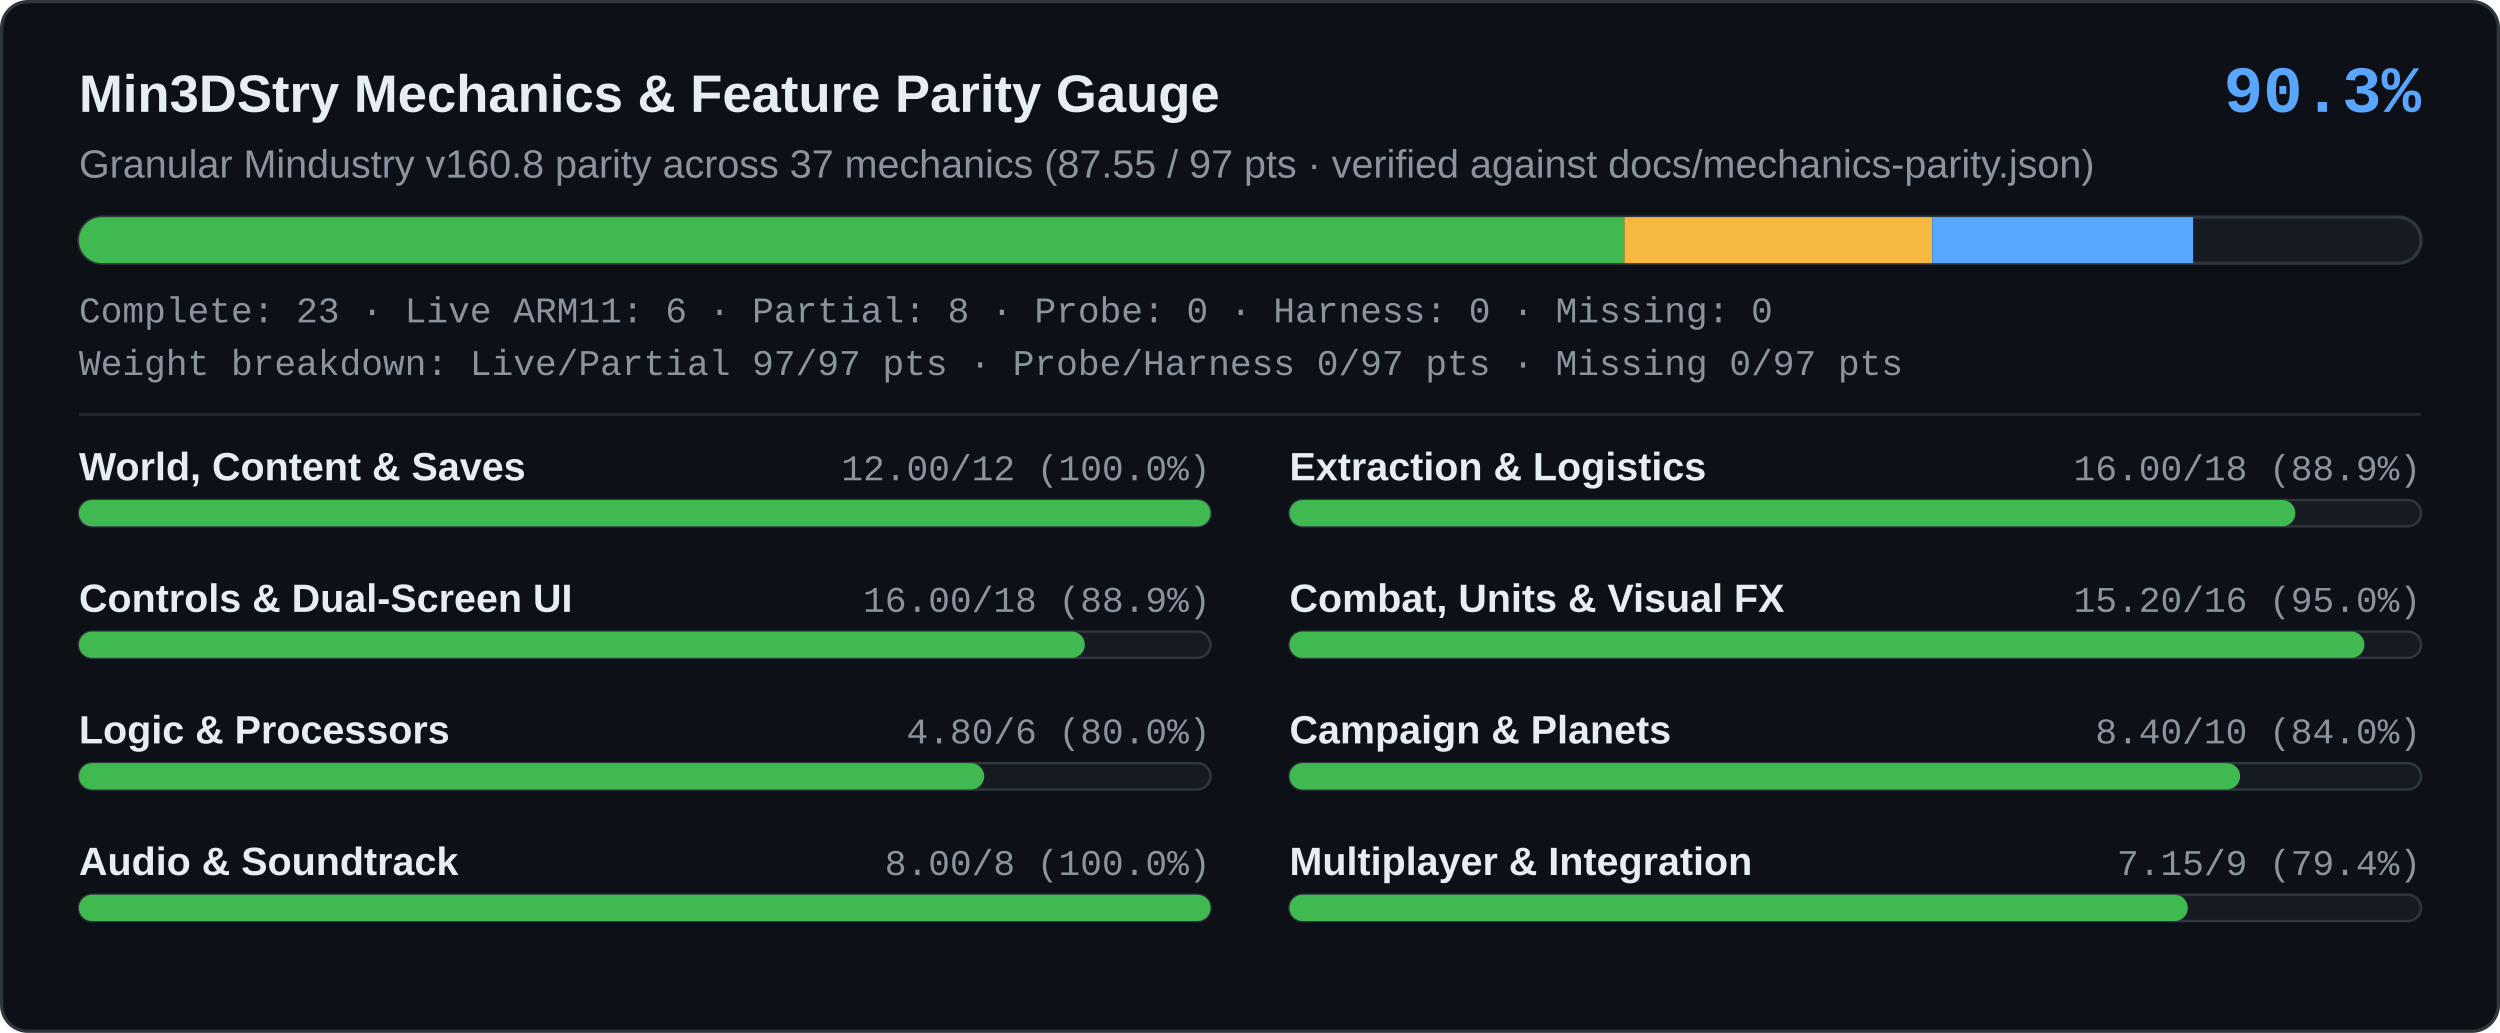
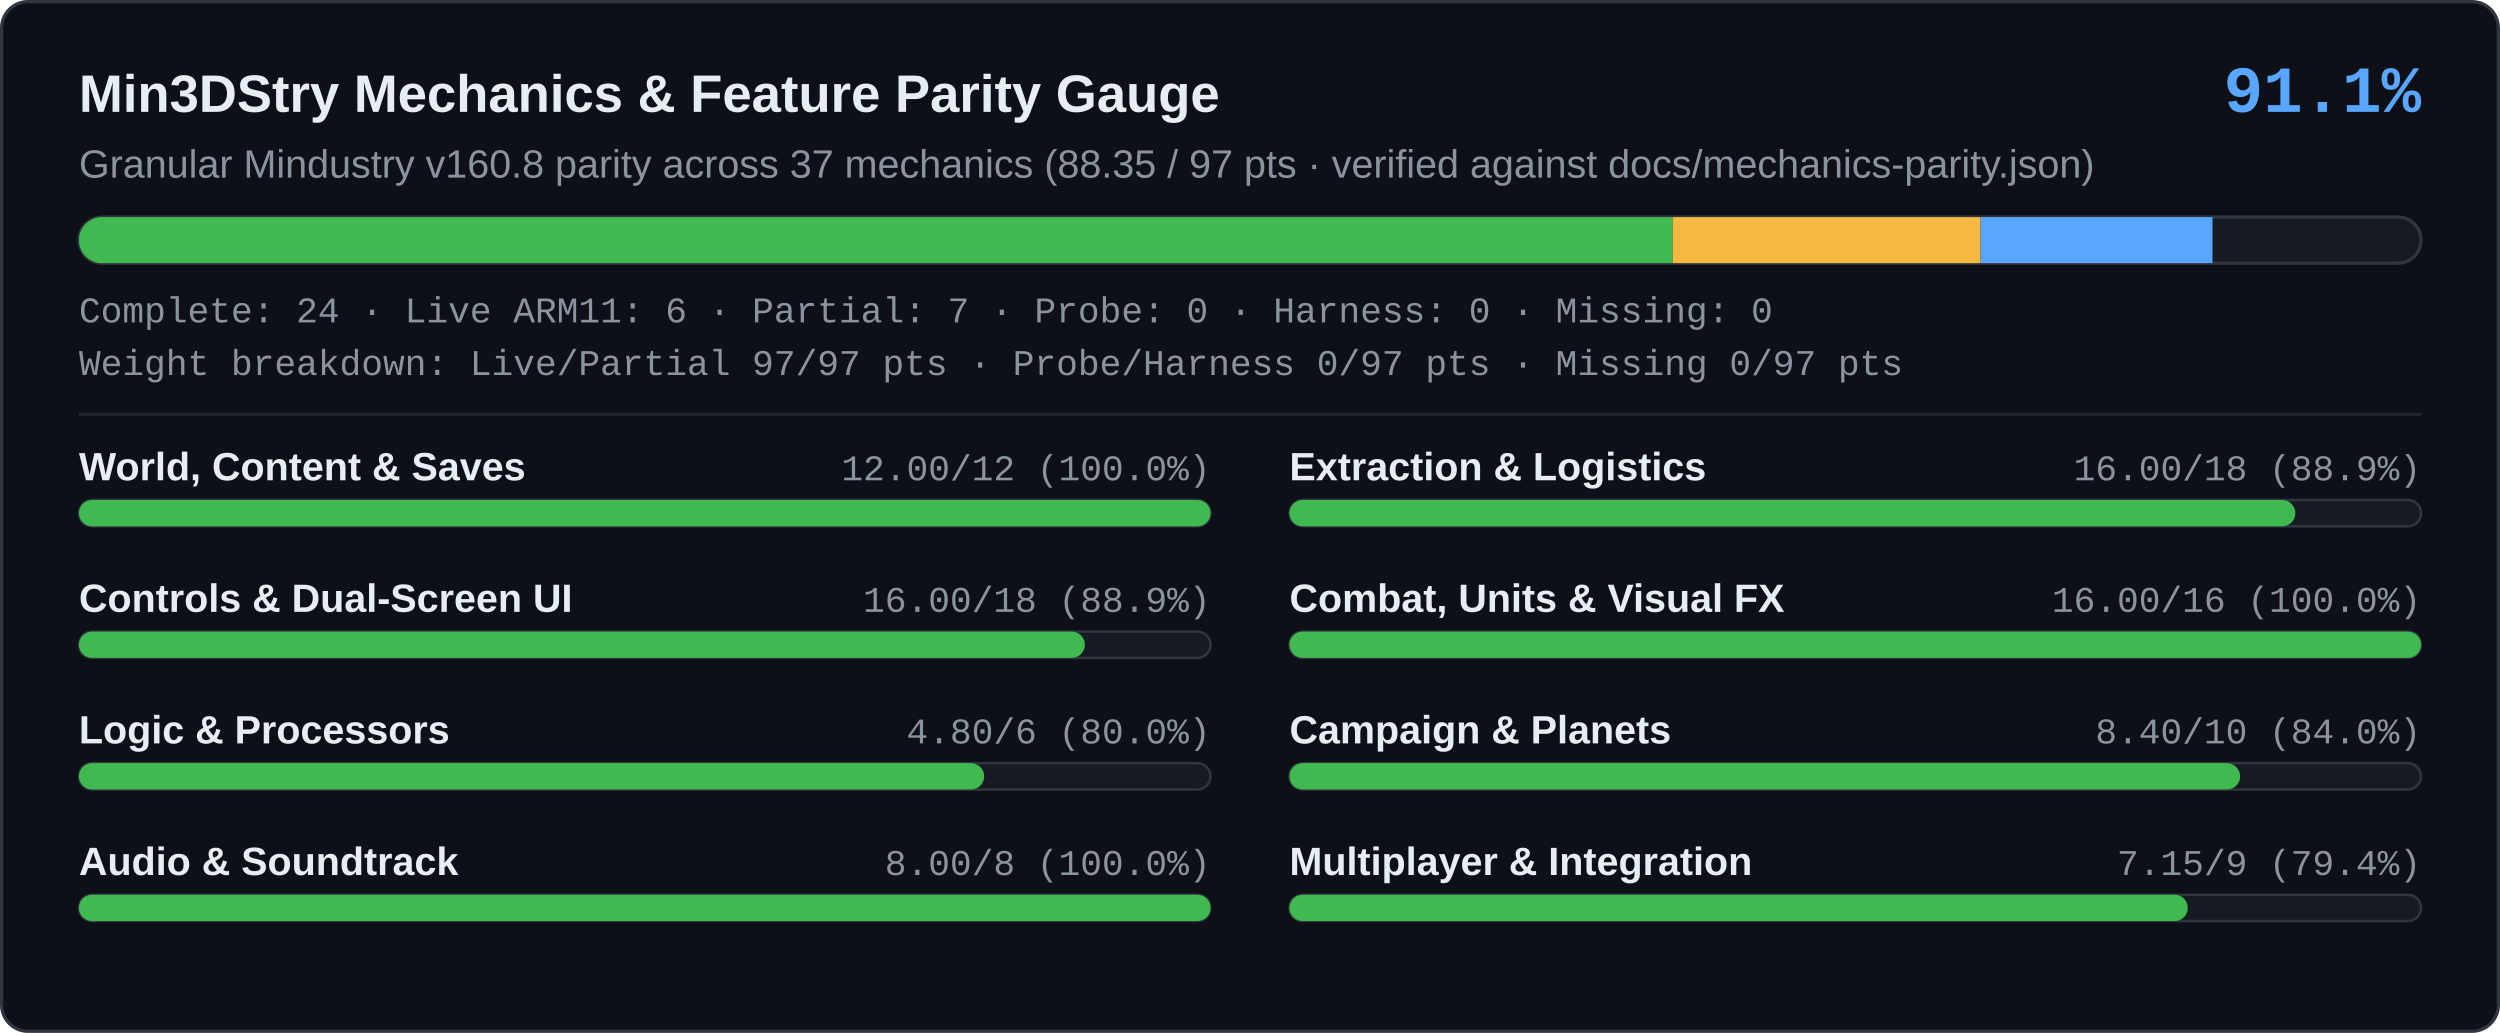
- <svg xmlns="http://www.w3.org/2000/svg" width="760" height="314" viewBox="0 0 760 314" role="img" aria-label="Min3DStry Mechanics &amp; Feature Parity 90.3%">
+ <svg xmlns="http://www.w3.org/2000/svg" width="760" height="314" viewBox="0 0 760 314" role="img" aria-label="Min3DStry Mechanics &amp; Feature Parity 91.1%">
  <defs>
    <clipPath id="mechBarClip">
      <rect x="24" y="66" width="712" height="14" rx="7" />
    </clipPath>
  </defs>
  <rect x="0.5" y="0.5" width="759" height="313" rx="8" fill="#0d1117" stroke="#30363d" />
  <text x="24" y="34" fill="#e6edf3" font-family="Segoe UI, Ubuntu, Arial, sans-serif" font-size="16" font-weight="700">Min3DStry Mechanics &amp; Feature Parity Gauge</text>
-   <text x="736" y="34" text-anchor="end" fill="#58a6ff" font-family="Consolas, Liberation Mono, monospace" font-size="20" font-weight="700">90.3%</text>
-   <text x="24" y="54" fill="#8b949e" font-family="Segoe UI, Ubuntu, Arial, sans-serif" font-size="12">Granular Mindustry v160.8 parity across 37 mechanics (87.55 / 97 pts · verified against docs/mechanics-parity.json)</text>
+   <text x="736" y="34" text-anchor="end" fill="#58a6ff" font-family="Consolas, Liberation Mono, monospace" font-size="20" font-weight="700">91.1%</text>
+   <text x="24" y="54" fill="#8b949e" font-family="Segoe UI, Ubuntu, Arial, sans-serif" font-size="12">Granular Mindustry v160.8 parity across 37 mechanics (88.35 / 97 pts · verified against docs/mechanics-parity.json)</text>
  <rect x="24" y="66" width="712" height="14" rx="7" fill="#161b22" stroke="#30363d" />
  <g clip-path="url(#mechBarClip)">
-     <rect x="24.0" y="66" width="469.8" height="14" fill="#3fb950" />
-     <rect x="493.8" y="66" width="93.6" height="14" fill="#f5b841" />
-     <rect x="587.4" y="66" width="79.3" height="14" fill="#58a6ff" />
+     <rect x="24.0" y="66" width="484.5" height="14" fill="#3fb950" />
+     <rect x="508.5" y="66" width="93.6" height="14" fill="#f5b841" />
+     <rect x="602.1" y="66" width="70.5" height="14" fill="#58a6ff" />
  </g>
-   <text x="24" y="98" fill="#8b949e" font-family="Consolas, Liberation Mono, monospace" font-size="11">Complete: 23  ·  Live ARM11: 6  ·  Partial: 8  ·  Probe: 0  ·  Harness: 0  ·  Missing: 0</text>
+   <text x="24" y="98" fill="#8b949e" font-family="Consolas, Liberation Mono, monospace" font-size="11">Complete: 24  ·  Live ARM11: 6  ·  Partial: 7  ·  Probe: 0  ·  Harness: 0  ·  Missing: 0</text>
  <text x="24" y="114" fill="#8b949e" font-family="Consolas, Liberation Mono, monospace" font-size="11">Weight breakdown:  Live/Partial 97/97 pts  ·  Probe/Harness 0/97 pts  ·  Missing 0/97 pts</text>
  <line x1="24" y1="126" x2="736" y2="126" stroke="#21262d" stroke-width="1" />
  <text x="24" y="146" fill="#e6edf3" font-family="Segoe UI, Ubuntu, Arial, sans-serif" font-size="12" font-weight="600">World, Content &amp; Saves</text>
  <text x="368" y="146" text-anchor="end" fill="#8b949e" font-family="Consolas, Liberation Mono, monospace" font-size="11">12.00/12 (100.0%)</text>
  <rect x="24" y="152" width="344" height="8" rx="4" fill="#161b22" stroke="#30363d" stroke-width="0.75" />
  <rect x="24" y="152" width="344.0" height="8" rx="4" fill="#3fb950" />
  <text x="392" y="146" fill="#e6edf3" font-family="Segoe UI, Ubuntu, Arial, sans-serif" font-size="12" font-weight="600">Extraction &amp; Logistics</text>
  <text x="736" y="146" text-anchor="end" fill="#8b949e" font-family="Consolas, Liberation Mono, monospace" font-size="11">16.00/18 (88.9%)</text>
  <rect x="392" y="152" width="344" height="8" rx="4" fill="#161b22" stroke="#30363d" stroke-width="0.75" />
  <rect x="392" y="152" width="305.8" height="8" rx="4" fill="#3fb950" />
  <text x="24" y="186" fill="#e6edf3" font-family="Segoe UI, Ubuntu, Arial, sans-serif" font-size="12" font-weight="600">Controls &amp; Dual-Screen UI</text>
  <text x="368" y="186" text-anchor="end" fill="#8b949e" font-family="Consolas, Liberation Mono, monospace" font-size="11">16.00/18 (88.9%)</text>
  <rect x="24" y="192" width="344" height="8" rx="4" fill="#161b22" stroke="#30363d" stroke-width="0.75" />
  <rect x="24" y="192" width="305.8" height="8" rx="4" fill="#3fb950" />
  <text x="392" y="186" fill="#e6edf3" font-family="Segoe UI, Ubuntu, Arial, sans-serif" font-size="12" font-weight="600">Combat, Units &amp; Visual FX</text>
-   <text x="736" y="186" text-anchor="end" fill="#8b949e" font-family="Consolas, Liberation Mono, monospace" font-size="11">15.20/16 (95.0%)</text>
+   <text x="736" y="186" text-anchor="end" fill="#8b949e" font-family="Consolas, Liberation Mono, monospace" font-size="11">16.00/16 (100.0%)</text>
  <rect x="392" y="192" width="344" height="8" rx="4" fill="#161b22" stroke="#30363d" stroke-width="0.75" />
-   <rect x="392" y="192" width="326.8" height="8" rx="4" fill="#3fb950" />
+   <rect x="392" y="192" width="344.0" height="8" rx="4" fill="#3fb950" />
  <text x="24" y="226" fill="#e6edf3" font-family="Segoe UI, Ubuntu, Arial, sans-serif" font-size="12" font-weight="600">Logic &amp; Processors</text>
  <text x="368" y="226" text-anchor="end" fill="#8b949e" font-family="Consolas, Liberation Mono, monospace" font-size="11">4.80/6 (80.0%)</text>
  <rect x="24" y="232" width="344" height="8" rx="4" fill="#161b22" stroke="#30363d" stroke-width="0.75" />
  <rect x="24" y="232" width="275.2" height="8" rx="4" fill="#3fb950" />
  <text x="392" y="226" fill="#e6edf3" font-family="Segoe UI, Ubuntu, Arial, sans-serif" font-size="12" font-weight="600">Campaign &amp; Planets</text>
  <text x="736" y="226" text-anchor="end" fill="#8b949e" font-family="Consolas, Liberation Mono, monospace" font-size="11">8.40/10 (84.0%)</text>
  <rect x="392" y="232" width="344" height="8" rx="4" fill="#161b22" stroke="#30363d" stroke-width="0.75" />
  <rect x="392" y="232" width="289.0" height="8" rx="4" fill="#3fb950" />
  <text x="24" y="266" fill="#e6edf3" font-family="Segoe UI, Ubuntu, Arial, sans-serif" font-size="12" font-weight="600">Audio &amp; Soundtrack</text>
  <text x="368" y="266" text-anchor="end" fill="#8b949e" font-family="Consolas, Liberation Mono, monospace" font-size="11">8.00/8 (100.0%)</text>
  <rect x="24" y="272" width="344" height="8" rx="4" fill="#161b22" stroke="#30363d" stroke-width="0.75" />
  <rect x="24" y="272" width="344.0" height="8" rx="4" fill="#3fb950" />
  <text x="392" y="266" fill="#e6edf3" font-family="Segoe UI, Ubuntu, Arial, sans-serif" font-size="12" font-weight="600">Multiplayer &amp; Integration</text>
  <text x="736" y="266" text-anchor="end" fill="#8b949e" font-family="Consolas, Liberation Mono, monospace" font-size="11">7.15/9 (79.4%)</text>
  <rect x="392" y="272" width="344" height="8" rx="4" fill="#161b22" stroke="#30363d" stroke-width="0.75" />
  <rect x="392" y="272" width="273.1" height="8" rx="4" fill="#3fb950" />
</svg>
